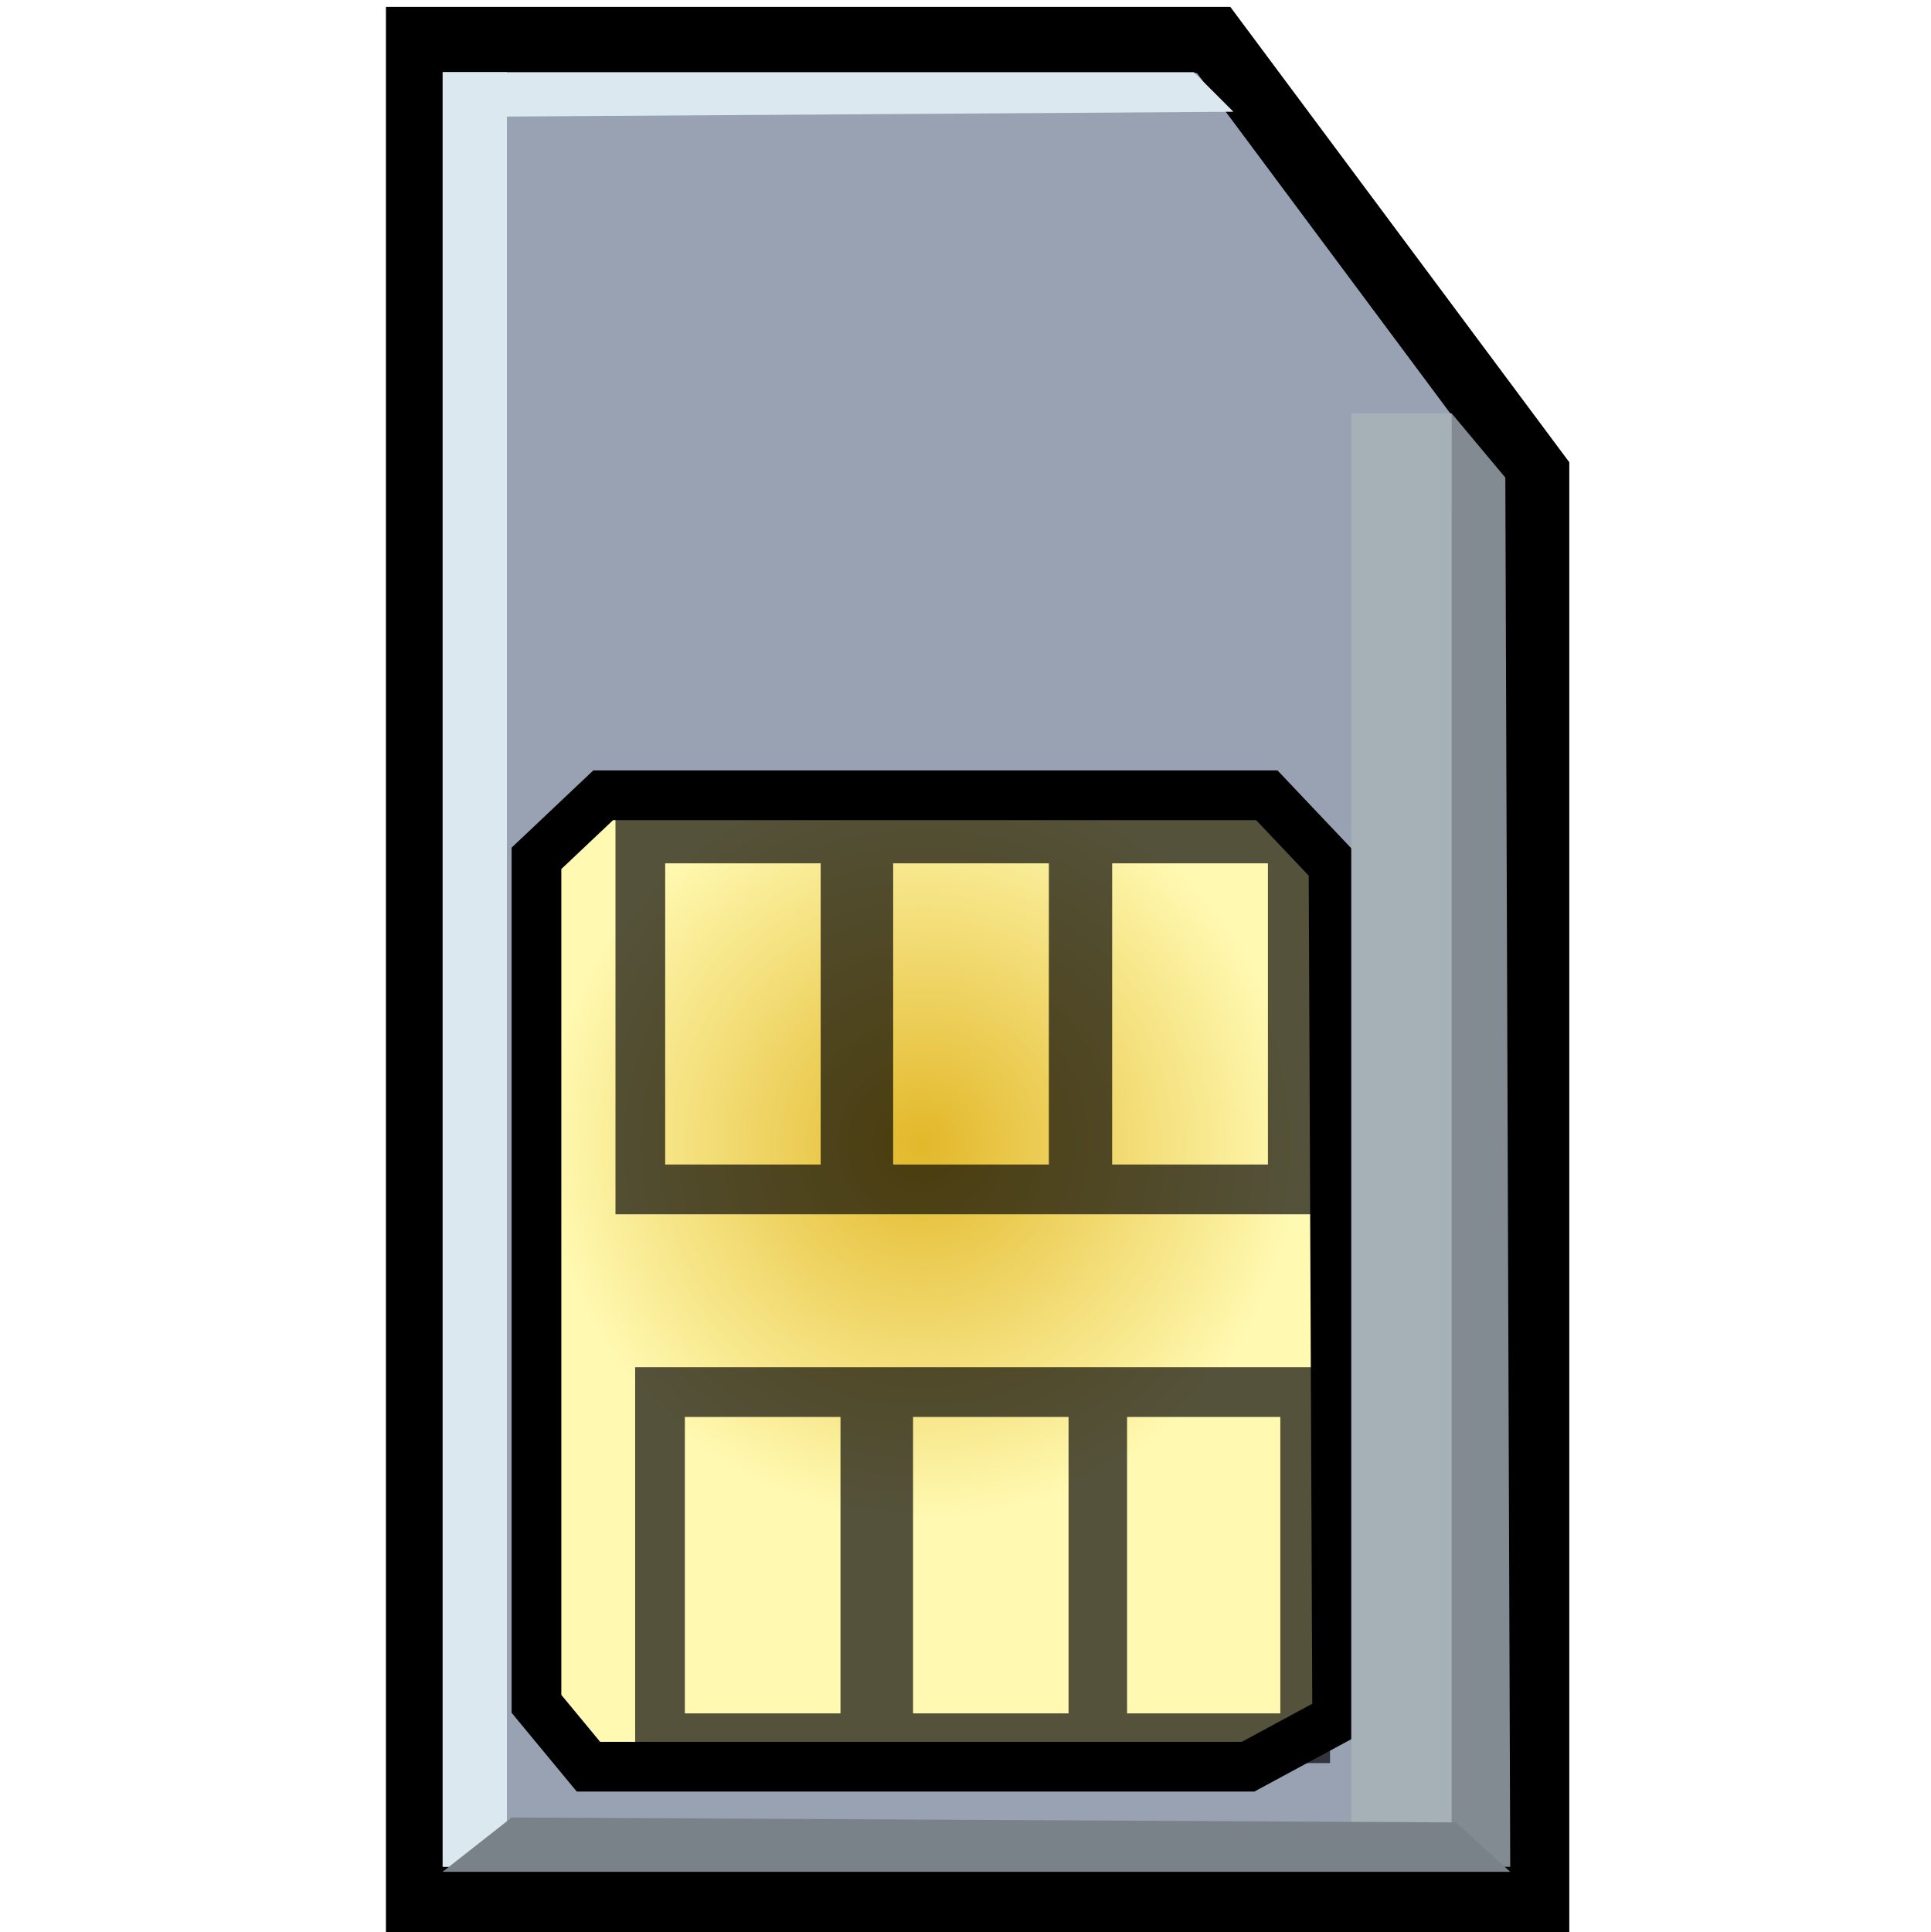
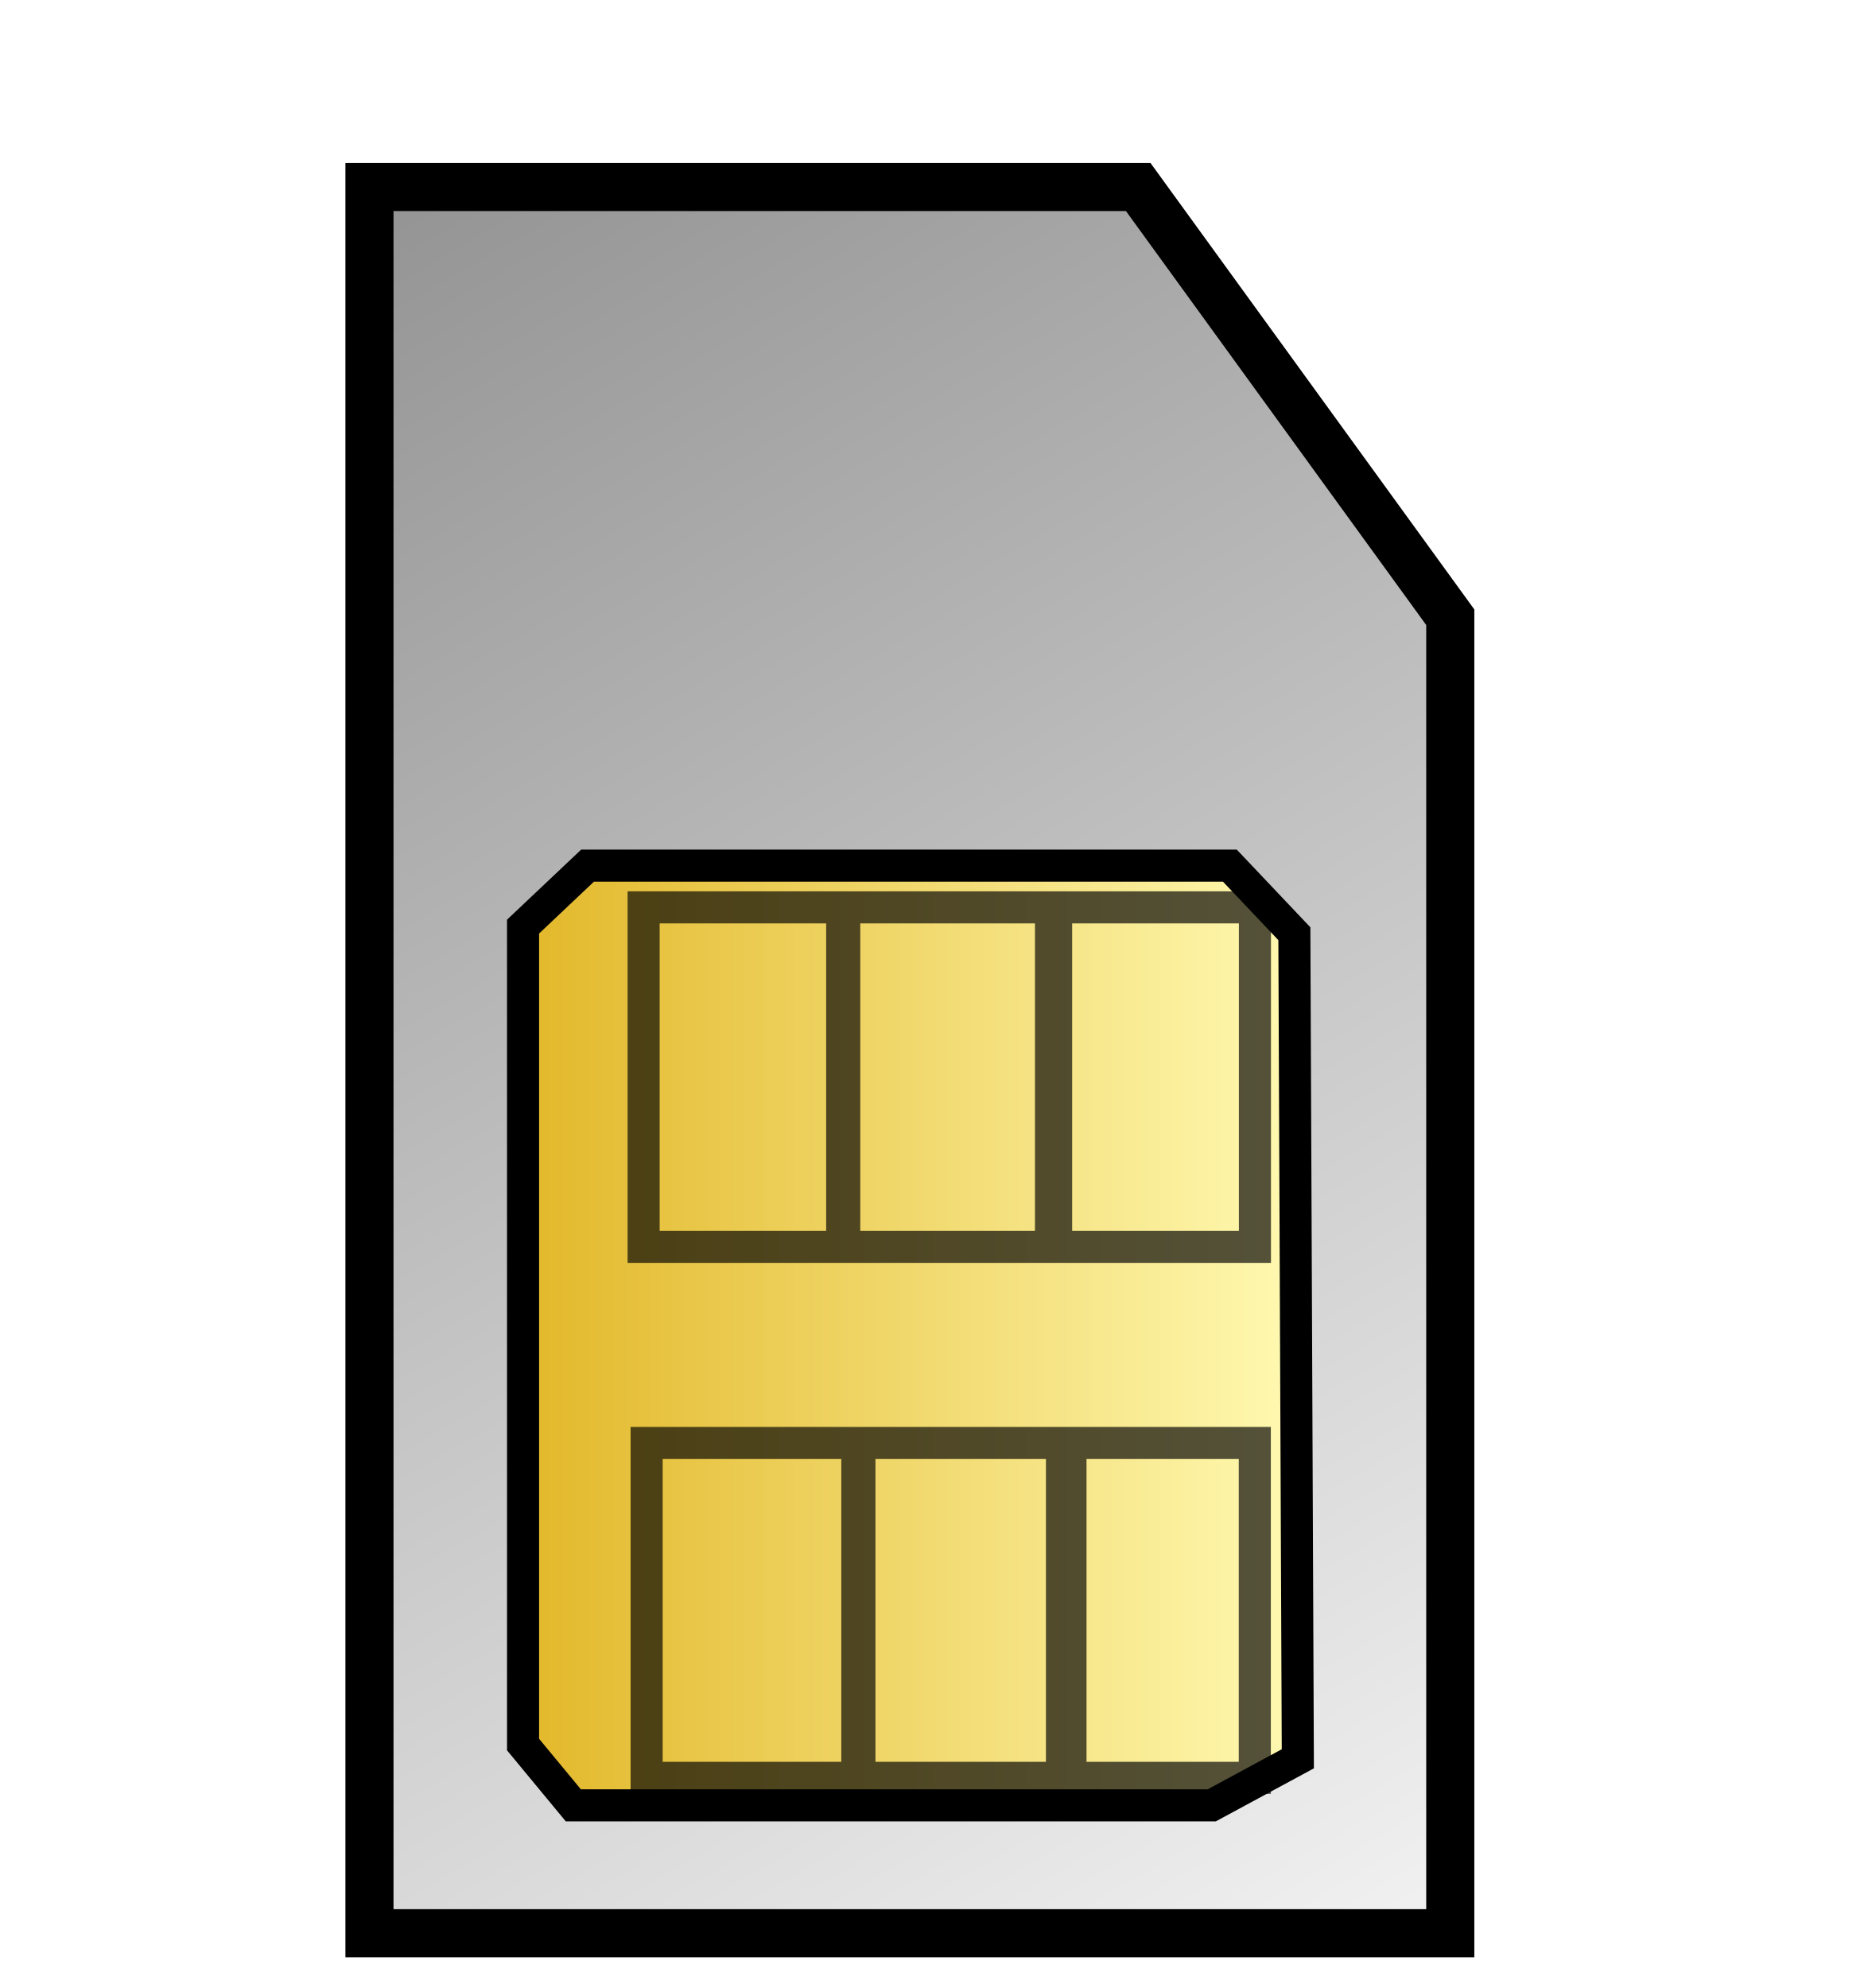
- <svg xmlns="http://www.w3.org/2000/svg" version="1.1" id="Layer_1" width="29.125" height="29.146" viewBox="0 0 29.125 29.146" style="overflow:visible;enable-background:new 0 0 29.125 29.146;" xml:space="preserve">
-   <rect style="fill:none;" width="29.125" height="29.125" />
+ <svg xmlns="http://www.w3.org/2000/svg" version="1.1" id="Layer_1" width="29.125" height="31" viewBox="0 0 29.125 31" style="overflow:visible;enable-background:new 0 0 29.125 31;" xml:space="preserve">
+   <rect style="fill:none;" width="29.125" height="31" />
  <g>
-     <polygon style="fill:#99A2B3;stroke:#000000;" points="18.311,0.603 6.323,0.603 6.323,28.646 23.177,28.646 23.177,7.139  " />
-     <radialGradient id="XMLID_2_" cx="24.784" cy="-35.184" r="6.337" gradientTransform="matrix(0.8949 0 0 -0.895 -8.2684 -14.2341)" gradientUnits="userSpaceOnUse">
+     <linearGradient id="XMLID_3_" gradientUnits="userSpaceOnUse" x1="20.737" y1="31.23" x2="4.732" y2="3.509">
+       <stop offset="0" style="stop-color:#F2F2F2" />
+       <stop offset="1" style="stop-color:#939393" />
+     </linearGradient>
+     <polygon style="fill:url(#XMLID_3_);stroke:#000000;stroke-width:0.75;" points="17.748,2.916 5.761,2.916 5.761,30.146    22.614,30.146 22.614,9.625  " />
+     <linearGradient id="XMLID_4_" gradientUnits="userSpaceOnUse" x1="18.354" y1="-35.202" x2="31.854" y2="-35.202" gradientTransform="matrix(0.8949 0 0 -0.895 -8.2684 -10.681)">
      <stop offset="0.017" style="stop-color:#E3B92C" />
      <stop offset="1" style="stop-color:#FFF9B1" />
-     </radialGradient>
-     <polygon style="fill:url(#XMLID_2_);stroke:#000000;stroke-width:0.75;" points="20.12,13.06 20.175,25.926 18.831,26.652    8.878,26.652 8.094,25.704 8.094,12.949 9.1,11.998 19.114,11.998  " />
-     <path style="opacity:0.67;fill:none;stroke:#000000;stroke-width:0.75;enable-background:new    ;" d="M9.958,26.223h3.098v-5.222   H9.958V26.223z M13.401,26.223h3.096v-5.222h-3.096V26.223z M16.63,21.001v5.222h3.062v-5.222H16.63z" />
-     <path style="opacity:0.67;fill:none;stroke:#000000;stroke-width:0.75;enable-background:new    ;" d="M9.661,17.943h3.096v-5.294   H9.661V17.943z M13.102,17.943H16.2v-5.294h-3.099V17.943z M16.405,12.649v5.294h3.1v-5.294H16.405z" />
-     <rect x="6.678" y="1.089" style="fill:#DBE8EF;" width="0.97" height="27.075" />
-     <polygon style="fill:#828B92;" points="22.786,28.163 21.817,28.163 21.901,6.235 22.712,7.205  " />
-     <rect x="20.387" y="6.235" style="fill:#A5B0B7;" width="1.515" height="21.853" />
-     <polygon style="fill:#DBE8EF;" points="18.61,1.686 7.61,1.759 6.678,1.089 18.012,1.089  " />
-     <polygon style="fill:#798288;" points="22.786,28.238 6.677,28.238 7.721,27.418 21.966,27.493  " />
+     </linearGradient>
+     <polygon style="fill:url(#XMLID_4_);stroke:#000000;stroke-width:0.5;" points="20.183,14.56 20.237,27.426 18.894,28.152    8.94,28.152 8.156,27.204 8.156,14.449 9.162,13.498 19.177,13.498  " />
+     <path style="opacity:0.67;fill:none;stroke:#000000;stroke-width:0.5;enable-background:new    ;" d="M10.083,27.723h3.285v-5.222   h-3.285V27.723z M13.401,27.723h3.158v-5.222h-3.158V27.723z M16.692,22.501v5.222h2.874v-5.222H16.692z" />
+     <path style="opacity:0.67;fill:none;stroke:#000000;stroke-width:0.5;enable-background:new    ;" d="M10.036,19.443h3.096v-5.294   h-3.096V19.443z M13.164,19.443h3.224v-5.294h-3.224V19.443z M16.468,14.149v5.294h3.1v-5.294H16.468z" />
  </g>
</svg>
